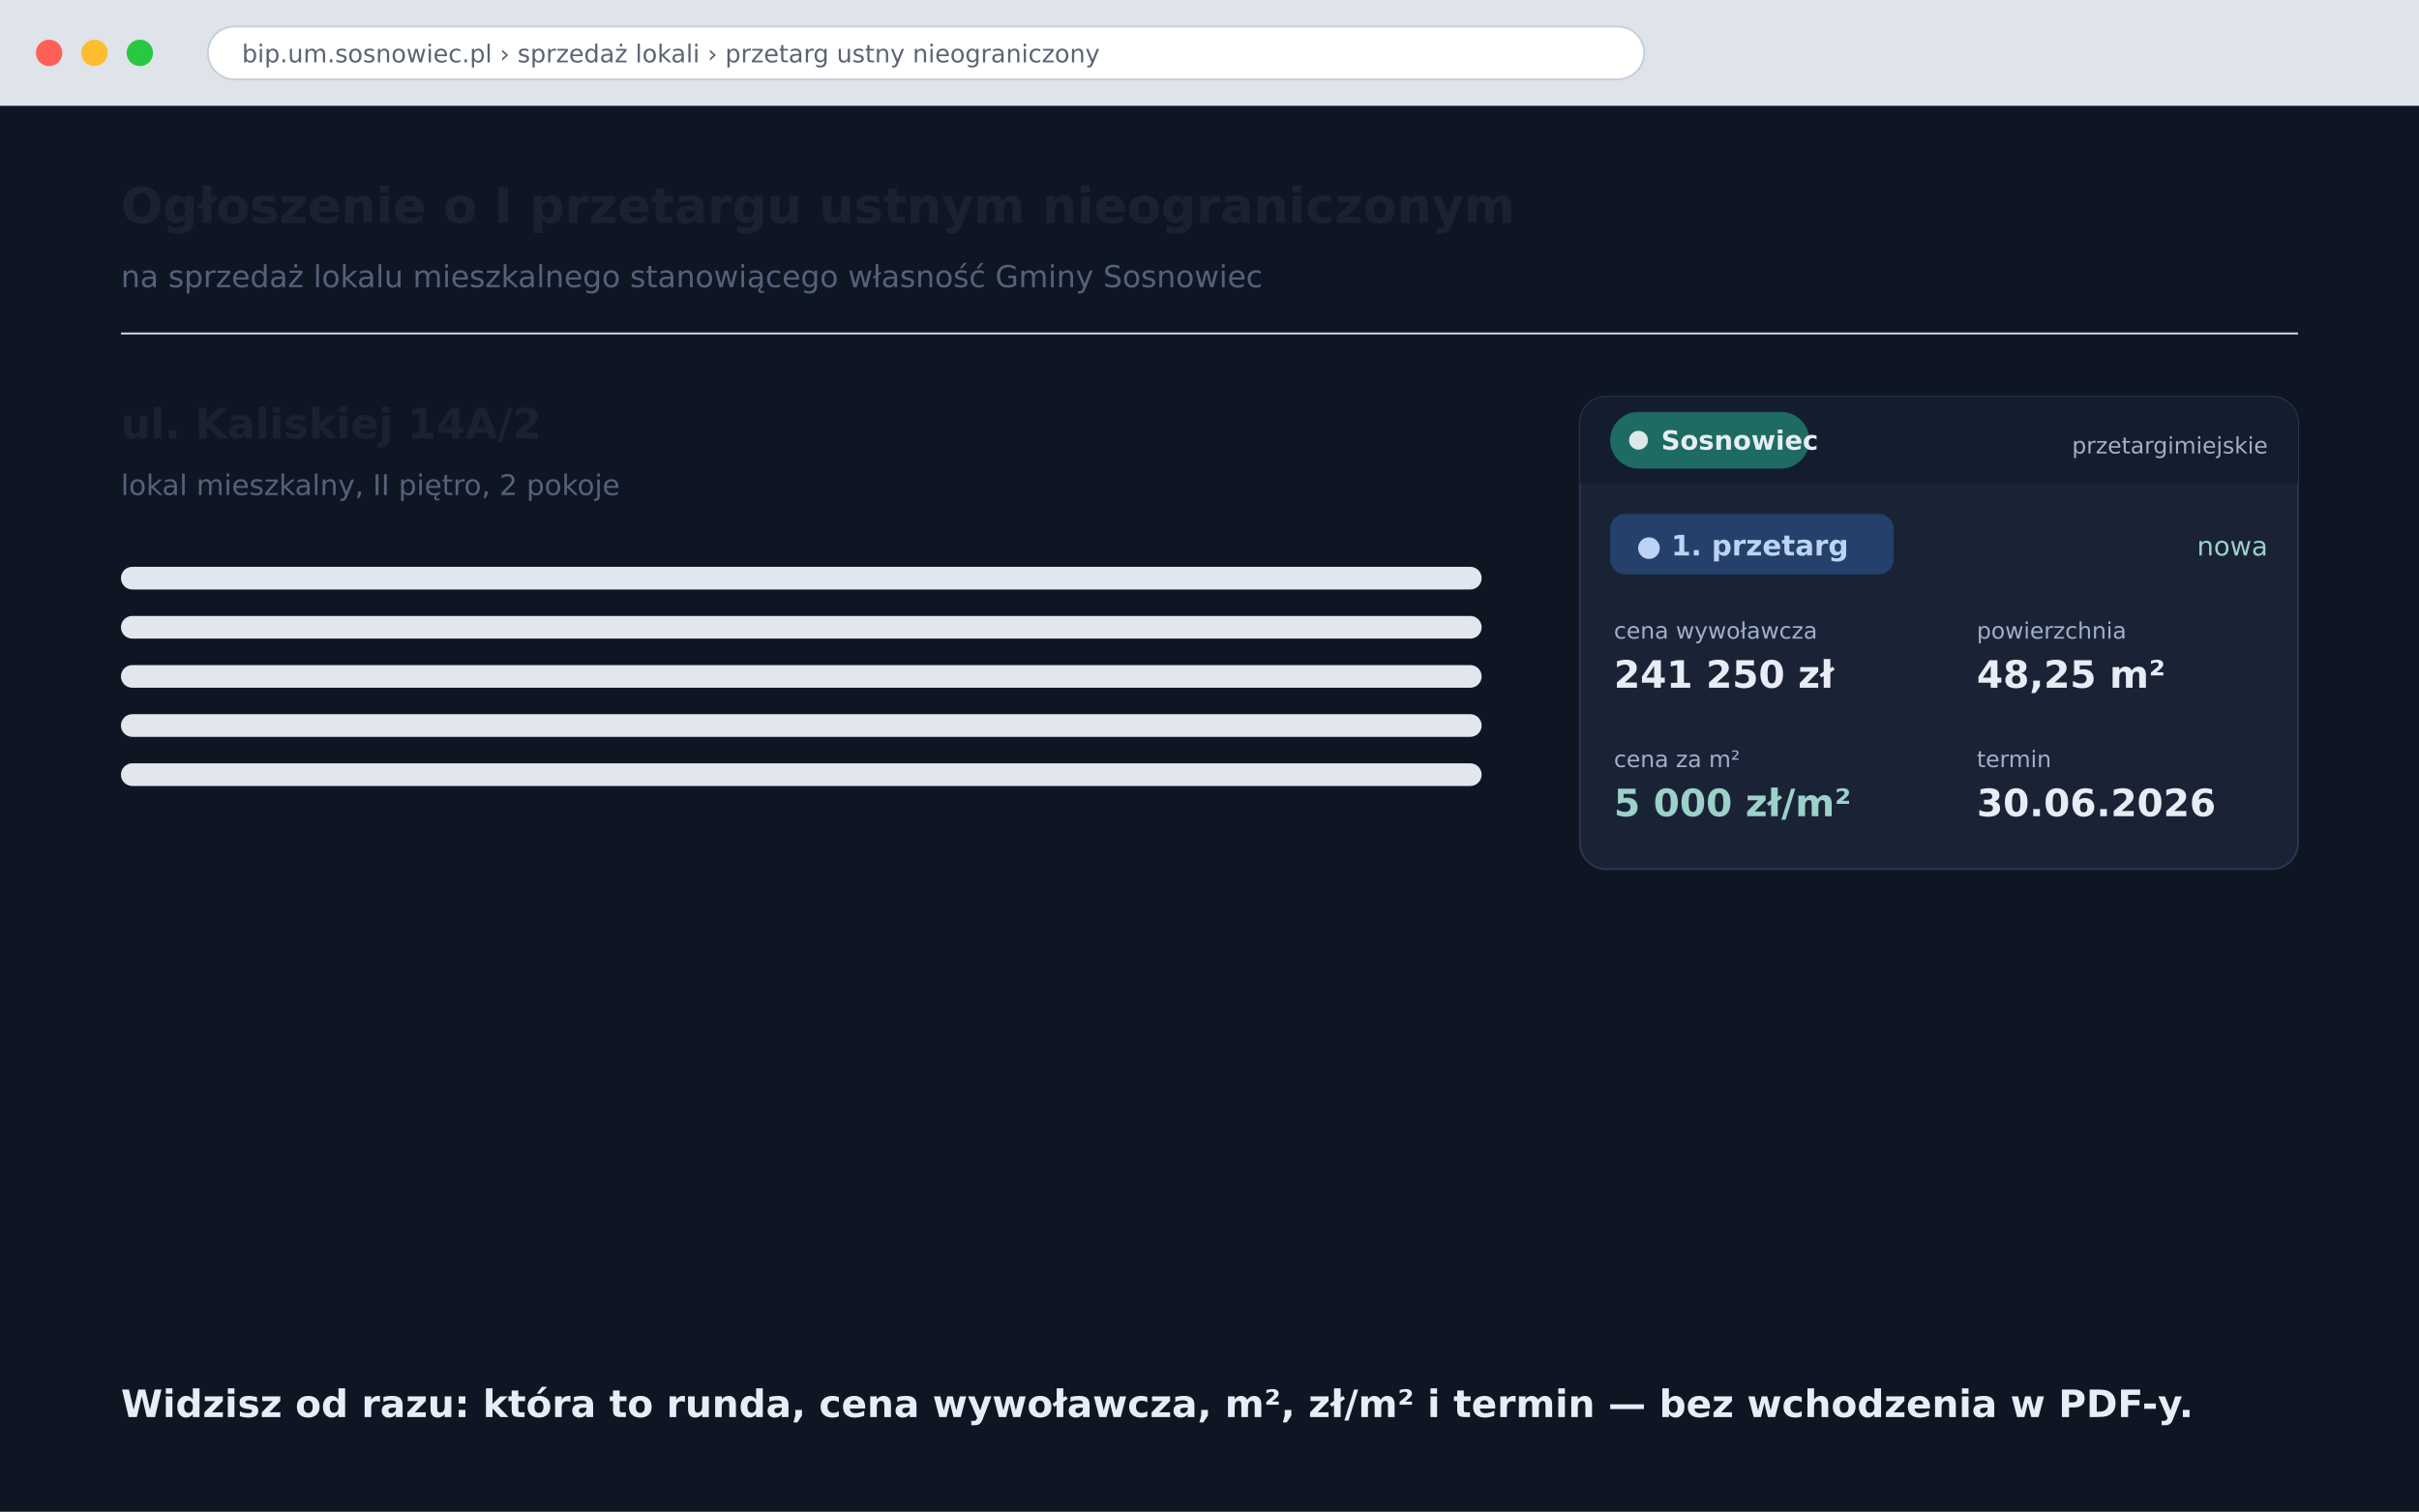
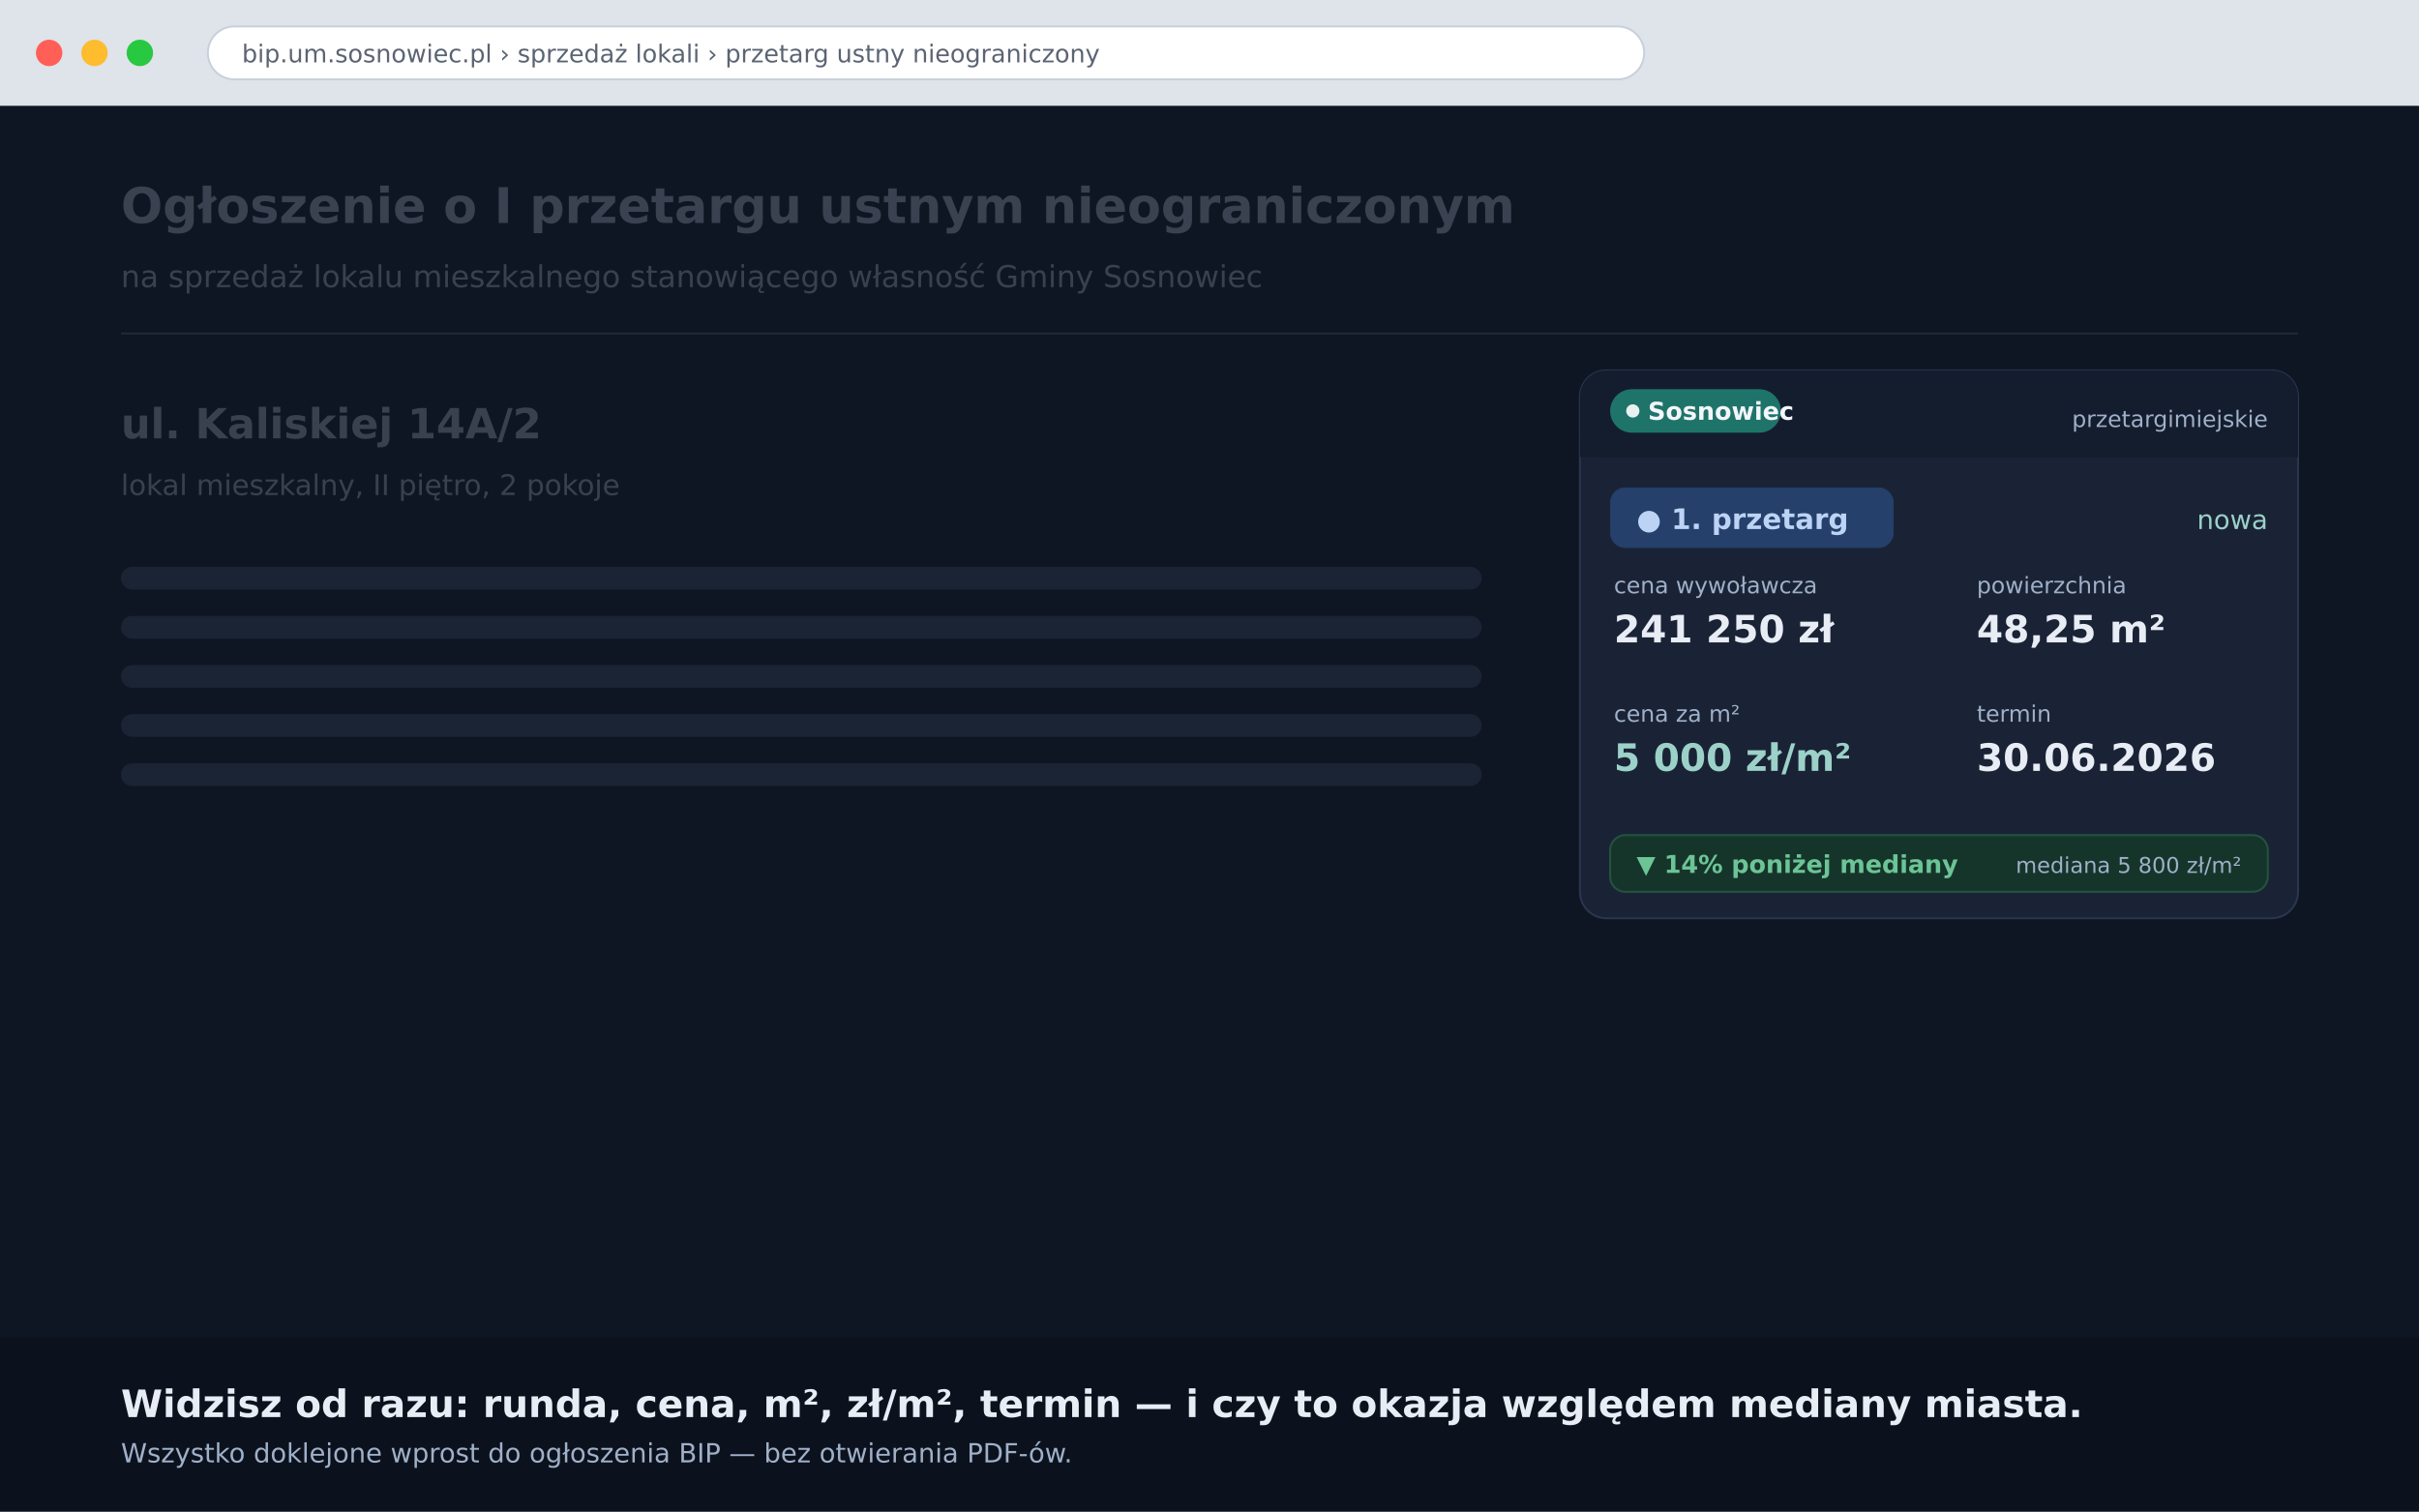
<svg xmlns="http://www.w3.org/2000/svg" width="1280" height="800" viewBox="0 0 1280 800">
  <rect x="0" y="0" width="1280" height="800" rx="0" fill="#0f1623" />
  <rect x="0" y="0" width="1280" height="56" rx="0" fill="#dfe3ea" />
  <circle cx="26" cy="28" r="7" fill="#ff5f57" />
  <circle cx="50" cy="28" r="7" fill="#febc2e" />
  <circle cx="74" cy="28" r="7" fill="#28c840" />
  <rect x="110" y="14" width="760" height="28" rx="14" fill="#fff" stroke="#c7cfdb" stroke-width="1" />
  <text x="128" y="33" font-family="DejaVu Sans, sans-serif" font-size="13" fill="#5b6473" font-weight="400" text-anchor="start">bip.um.sosnowiec.pl  ›  sprzedaż lokali  ›  przetarg ustny nieograniczony</text>
-   <text x="64" y="118" font-family="DejaVu Sans, sans-serif" font-size="26" fill="#1a2230" font-weight="700" text-anchor="start">Ogłoszenie o I przetargu ustnym nieograniczonym</text>
-   <text x="64" y="152" font-family="DejaVu Sans, sans-serif" font-size="16" fill="#55617a" font-weight="400" text-anchor="start">na sprzedaż lokalu mieszkalnego stanowiącego własność Gminy Sosnowiec</text>
-   <rect x="64" y="176" width="1152" height="1" rx="0" fill="#d7dde6" />
-   <text x="64" y="232" font-family="DejaVu Sans, sans-serif" font-size="22" fill="#1a2230" font-weight="700" text-anchor="start">ul. Kaliskiej 14A/2</text>
-   <text x="64" y="262" font-family="DejaVu Sans, sans-serif" font-size="15" fill="#55617a" font-weight="400" text-anchor="start">lokal mieszkalny, II piętro, 2 pokoje</text>
-   <rect x="64" y="300" width="720" height="12" rx="6" fill="#e2e7ef" />
-   <rect x="64" y="326" width="720" height="12" rx="6" fill="#e2e7ef" />
-   <rect x="64" y="352" width="720" height="12" rx="6" fill="#e2e7ef" />
-   <rect x="64" y="378" width="720" height="12" rx="6" fill="#e2e7ef" />
-   <rect x="64" y="404" width="720" height="12" rx="6" fill="#e2e7ef" />
-   <rect x="836" y="210" width="380" height="250" rx="14" fill="#1a2335" stroke="#2a3650" stroke-width="1" />
-   <rect x="836" y="210" width="380" height="46" rx="14" fill="#141d2e" />
-   <rect x="836" y="242" width="380" height="14" rx="0" fill="#141d2e" />
-   <rect x="852" y="218" width="105.4" height="30" rx="15" fill="#1d6b62" />
-   <circle cx="867" cy="233" r="5" fill="#fff" opacity="0.85" />
-   <text x="879" y="238" font-family="DejaVu Sans, sans-serif" font-size="14" fill="#e7ecf5" font-weight="600" text-anchor="start">Sosnowiec</text>
-   <text x="1200" y="240" font-family="DejaVu Sans, sans-serif" font-size="12" fill="#9fb0c9" font-weight="400" text-anchor="end">przetargimiejskie</text>
-   <rect x="852" y="272" width="150" height="32" rx="8" fill="#24406b" />
-   <text x="866" y="294" font-family="DejaVu Sans, sans-serif" font-size="15" fill="#bcd3f5" font-weight="600" text-anchor="start">● 1. przetarg</text>
-   <text x="1200" y="294" font-family="DejaVu Sans, sans-serif" font-size="14" fill="#9bd1c9" font-weight="400" text-anchor="end">nowa</text>
-   <text x="854" y="338" font-family="DejaVu Sans, sans-serif" font-size="12" fill="#9fb0c9" font-weight="400" text-anchor="start">cena wywoławcza</text>
-   <text x="854" y="364" font-family="DejaVu Sans, sans-serif" font-size="20" fill="#e7ecf5" font-weight="700" text-anchor="start">241 250 zł</text>
-   <text x="1046" y="338" font-family="DejaVu Sans, sans-serif" font-size="12" fill="#9fb0c9" font-weight="400" text-anchor="start">powierzchnia</text>
-   <text x="1046" y="364" font-family="DejaVu Sans, sans-serif" font-size="20" fill="#e7ecf5" font-weight="700" text-anchor="start">48,25 m²</text>
-   <text x="854" y="406" font-family="DejaVu Sans, sans-serif" font-size="12" fill="#9fb0c9" font-weight="400" text-anchor="start">cena za m²</text>
-   <text x="854" y="432" font-family="DejaVu Sans, sans-serif" font-size="20" fill="#9bd1c9" font-weight="700" text-anchor="start">5 000 zł/m²</text>
-   <text x="1046" y="406" font-family="DejaVu Sans, sans-serif" font-size="12" fill="#9fb0c9" font-weight="400" text-anchor="start">termin</text>
-   <text x="1046" y="432" font-family="DejaVu Sans, sans-serif" font-size="20" fill="#e7ecf5" font-weight="700" text-anchor="start">30.06.2026</text>
-   <rect x="0" y="708" width="1280" height="92" rx="0" fill="#0f1623" />
-   <text x="64" y="750" font-family="DejaVu Sans, sans-serif" font-size="20" fill="#e7ecf5" font-weight="600" text-anchor="start">Widzisz od razu: która to runda, cena wywoławcza, m², zł/m² i termin — bez wchodzenia w PDF-y.</text>
+   <text x="64" y="118" font-family="DejaVu Sans, sans-serif" font-size="26" fill="#3a4150" font-weight="700" text-anchor="start">Ogłoszenie o I przetargu ustnym nieograniczonym</text>
+   <text x="64" y="152" font-family="DejaVu Sans, sans-serif" font-size="16" fill="#39414f" font-weight="400" text-anchor="start">na sprzedaż lokalu mieszkalnego stanowiącego własność Gminy Sosnowiec</text>
+   <rect x="64" y="176" width="1152" height="1" rx="0" fill="#212a38" />
+   <text x="64" y="232" font-family="DejaVu Sans, sans-serif" font-size="22" fill="#39414f" font-weight="700" text-anchor="start">ul. Kaliskiej 14A/2</text>
+   <text x="64" y="262" font-family="DejaVu Sans, sans-serif" font-size="15" fill="#39414f" font-weight="400" text-anchor="start">lokal mieszkalny, II piętro, 2 pokoje</text>
+   <rect x="64" y="300" width="720" height="12" rx="6" fill="#1b2434" />
+   <rect x="64" y="326" width="720" height="12" rx="6" fill="#1b2434" />
+   <rect x="64" y="352" width="720" height="12" rx="6" fill="#1b2434" />
+   <rect x="64" y="378" width="720" height="12" rx="6" fill="#1b2434" />
+   <rect x="64" y="404" width="720" height="12" rx="6" fill="#1b2434" />
+   <rect x="836" y="196" width="380" height="290" rx="14" fill="#1a2335" stroke="#2a3650" stroke-width="1" />
+   <rect x="836" y="196" width="380" height="46" rx="14" fill="#141d2e" />
+   <rect x="836" y="228" width="380" height="14" rx="0" fill="#141d2e" />
+   <rect x="852" y="206" width="90.35" height="23" rx="11.5" fill="#1f746a" />
+   <circle cx="864" cy="217.5" r="3.5" fill="#fff" opacity="0.9" />
+   <text x="872" y="222.18" font-family="DejaVu Sans, sans-serif" font-size="13" fill="#f3f6fb" font-weight="600" text-anchor="start">Sosnowiec</text>
+   <text x="1200" y="226" font-family="DejaVu Sans, sans-serif" font-size="12" fill="#9fb0c9" font-weight="400" text-anchor="end">przetargimiejskie</text>
+   <rect x="852" y="258" width="150" height="32" rx="8" fill="#24406b" />
+   <text x="866" y="280" font-family="DejaVu Sans, sans-serif" font-size="15" fill="#bcd3f5" font-weight="600" text-anchor="start">● 1. przetarg</text>
+   <text x="1200" y="280" font-family="DejaVu Sans, sans-serif" font-size="14" fill="#9bd1c9" font-weight="400" text-anchor="end">nowa</text>
+   <text x="854" y="314" font-family="DejaVu Sans, sans-serif" font-size="12" fill="#9fb0c9" font-weight="400" text-anchor="start">cena wywoławcza</text>
+   <text x="854" y="340" font-family="DejaVu Sans, sans-serif" font-size="20" fill="#e7ecf5" font-weight="700" text-anchor="start">241 250 zł</text>
+   <text x="1046" y="314" font-family="DejaVu Sans, sans-serif" font-size="12" fill="#9fb0c9" font-weight="400" text-anchor="start">powierzchnia</text>
+   <text x="1046" y="340" font-family="DejaVu Sans, sans-serif" font-size="20" fill="#e7ecf5" font-weight="700" text-anchor="start">48,25 m²</text>
+   <text x="854" y="382" font-family="DejaVu Sans, sans-serif" font-size="12" fill="#9fb0c9" font-weight="400" text-anchor="start">cena za m²</text>
+   <text x="854" y="408" font-family="DejaVu Sans, sans-serif" font-size="20" fill="#9bd1c9" font-weight="700" text-anchor="start">5 000 zł/m²</text>
+   <text x="1046" y="382" font-family="DejaVu Sans, sans-serif" font-size="12" fill="#9fb0c9" font-weight="400" text-anchor="start">termin</text>
+   <text x="1046" y="408" font-family="DejaVu Sans, sans-serif" font-size="20" fill="#e7ecf5" font-weight="700" text-anchor="start">30.06.2026</text>
+   <rect x="852" y="442" width="348" height="30" rx="8" fill="#16352a" stroke="#235440" stroke-width="1" />
+   <text x="866" y="462" font-family="DejaVu Sans, sans-serif" font-size="13" fill="#6cc497" font-weight="600" text-anchor="start">▼ 14% poniżej mediany</text>
+   <text x="1186" y="462" font-family="DejaVu Sans, sans-serif" font-size="11.5" fill="#9fb0c9" font-weight="400" text-anchor="end">mediana 5 800 zł/m²</text>
+   <rect x="0" y="708" width="1280" height="92" rx="0" fill="#0c121d" />
+   <text x="64" y="750" font-family="DejaVu Sans, sans-serif" font-size="20" fill="#e7ecf5" font-weight="600" text-anchor="start">Widzisz od razu: runda, cena, m², zł/m², termin — i czy to okazja względem mediany miasta.</text>
+   <text x="64" y="774" font-family="DejaVu Sans, sans-serif" font-size="14" fill="#9fb0c9" font-weight="400" text-anchor="start">Wszystko doklejone wprost do ogłoszenia BIP — bez otwierania PDF-ów.</text>
</svg>
